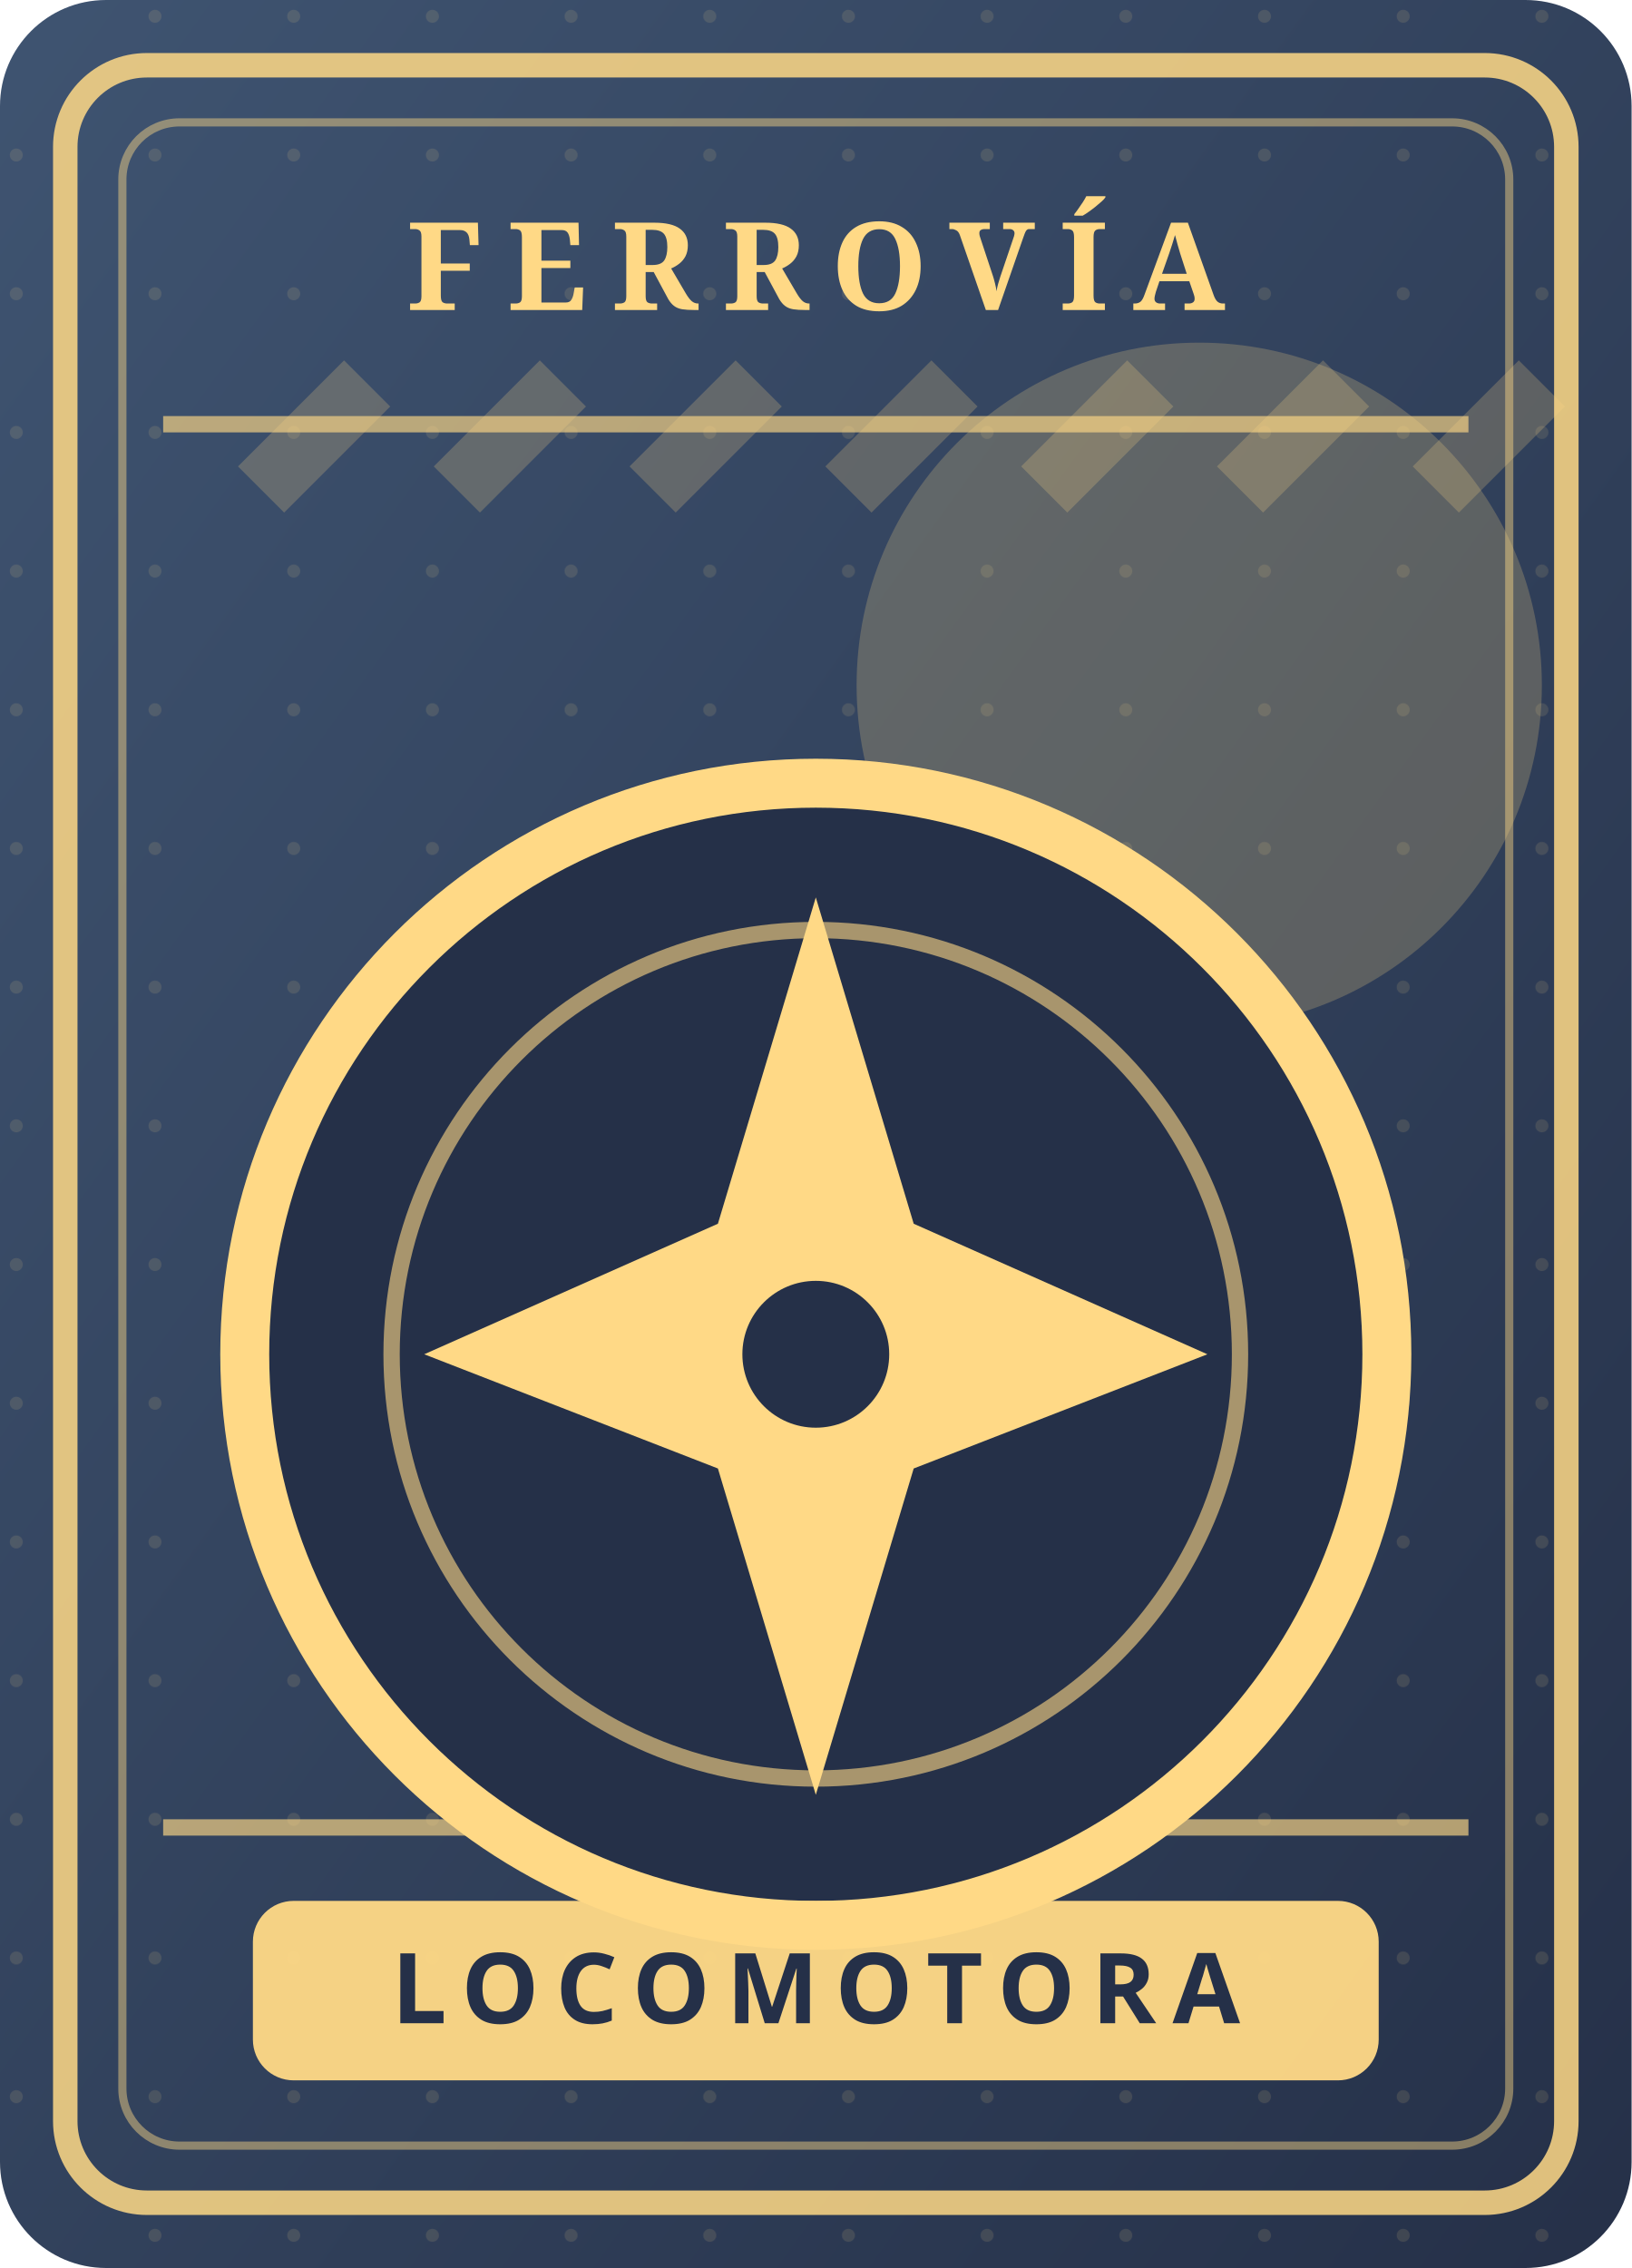
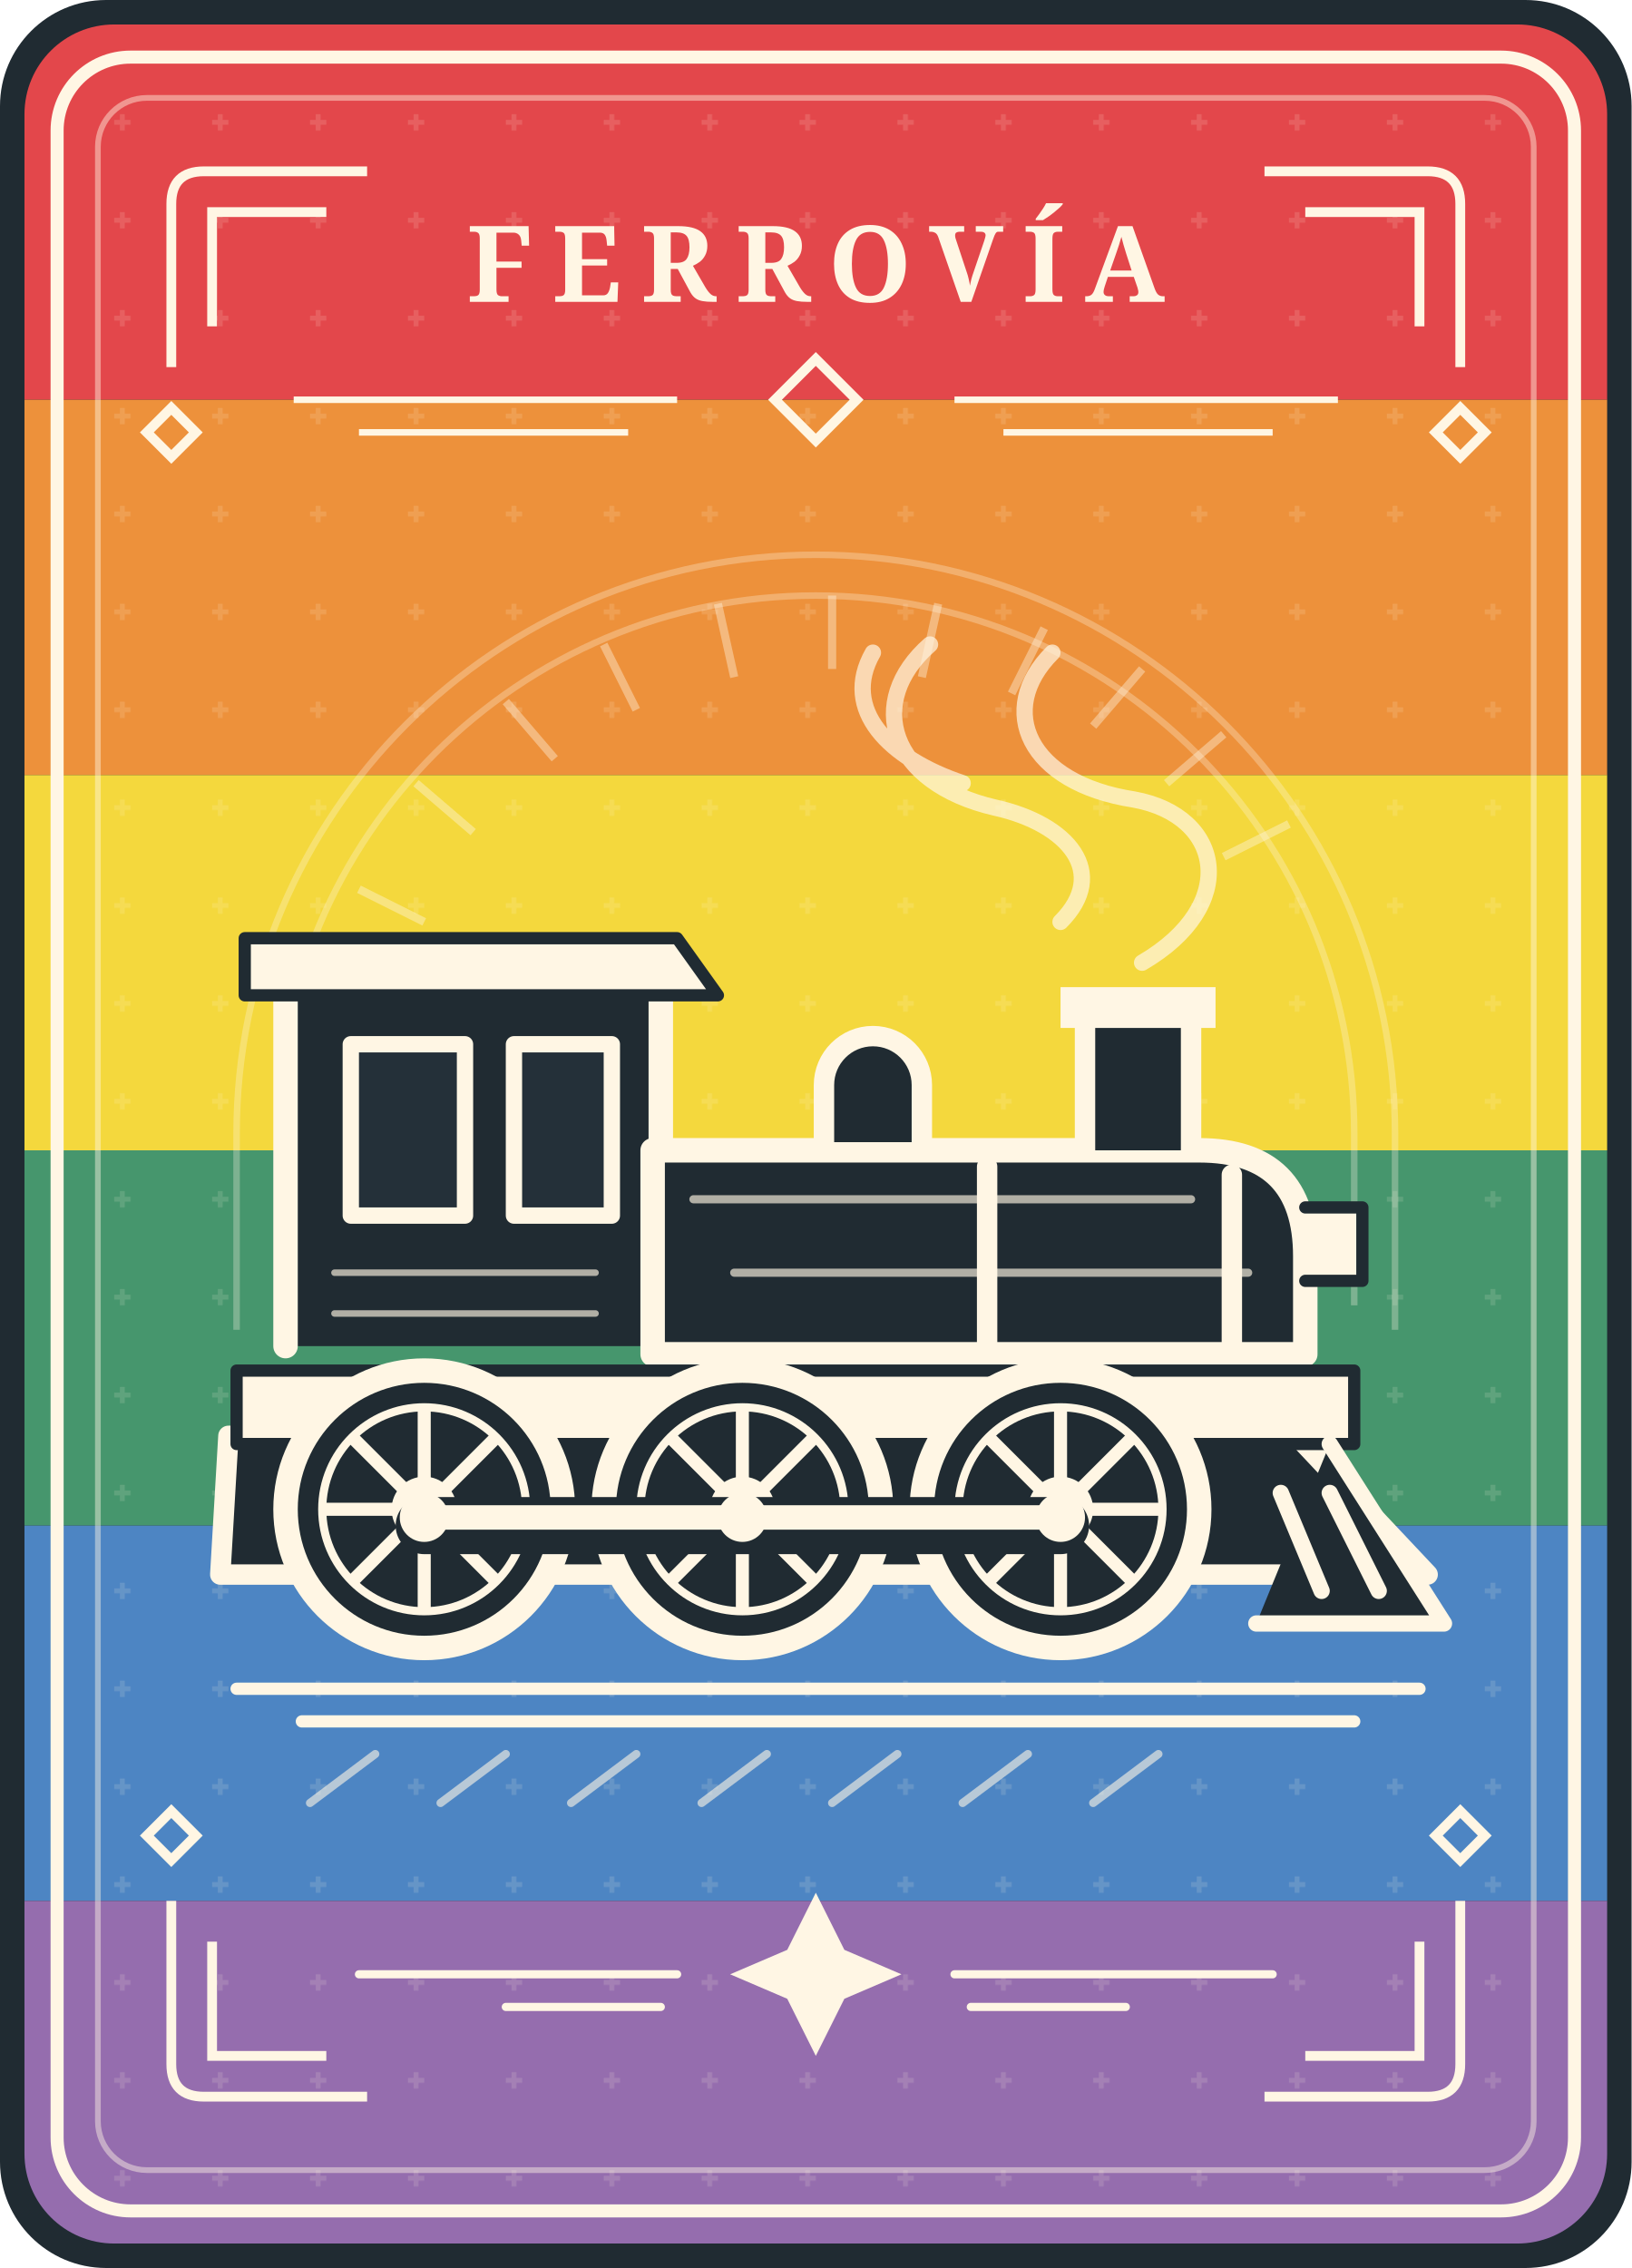
<svg xmlns="http://www.w3.org/2000/svg" viewBox="0 0 200 278" role="img" aria-label="Carta ferroviaria LOCOMOTORA">
  <defs>
-     <linearGradient id="bg" x1="0" y1="0" x2="1" y2="1">
-       <stop stop-color="#3f5471" />
-       <stop offset="1" stop-color="#253048" />
-     </linearGradient>
-     <pattern id="grain" width="17" height="17" patternUnits="userSpaceOnUse">
-       <circle cx="2" cy="2" r=".8" fill="#ffd986" opacity=".12" />
+     <pattern id="engraved-paper" width="12" height="12" patternUnits="userSpaceOnUse">
+       <path d="M2 3h2M3 2v2" fill="none" stroke="#fff6e4" stroke-width=".6" opacity=".14" />
    </pattern>
+     <path id="corner" d="M21 45V25q0-4 4-4h20M26 40V26h14M18 53l3-3 3 3-3 3Z" />
  </defs>
-   <rect width="200" height="278" rx="13" fill="url(#bg)" />
-   <rect width="200" height="278" rx="13" fill="url(#grain)" />
-   <rect x="8" y="8" width="184" height="262" rx="10" fill="none" stroke="#ffd986" stroke-width="3" opacity=".85" />
-   <rect x="15" y="15" width="170" height="248" rx="7" fill="none" stroke="#ffd986" stroke-opacity=".45" />
-   <path d="M20 52H180M20 224H180" stroke="#ffd986" stroke-width="2" opacity=".65" />
-   <path d="M32 60 l13 -13" stroke="#ffd986" stroke-opacity=".22" stroke-width="8" />
-   <path d="M56 60 l13 -13" stroke="#ffd986" stroke-opacity=".22" stroke-width="8" />
-   <path d="M80 60 l13 -13" stroke="#ffd986" stroke-opacity=".22" stroke-width="8" />
-   <path d="M104 60 l13 -13" stroke="#ffd986" stroke-opacity=".22" stroke-width="8" />
-   <path d="M128 60 l13 -13" stroke="#ffd986" stroke-opacity=".22" stroke-width="8" />
-   <path d="M152 60 l13 -13" stroke="#ffd986" stroke-opacity=".22" stroke-width="8" />
-   <path d="M176 60 l13 -13" stroke="#ffd986" stroke-opacity=".22" stroke-width="8" />
-   <circle cx="147" cy="84" r="42" fill="#ffd986" opacity=".22" />
-   <g transform="translate(100 166)">
-     <circle r="70" fill="#253048" stroke="#ffd986" stroke-width="6" />
-     <circle r="52" stroke="#ffd986" stroke-opacity=".6" fill="none" stroke-width="2" />
-     <path d="M0 -56 L12 -16 48 0 12 14 0 54 -12 14 -48 0 -12 -16Z" fill="#ffd986" />
-     <circle r="9" fill="#253048" />
+   <rect width="200" height="278" rx="13" fill="#202b32" />
+   <defs>
+     <clipPath id="rainbow-clip">
+       <rect x="3" y="3" width="194" height="272" rx="11" />
+     </clipPath>
+   </defs>
+   <g id="rainbow-field" clip-path="url(#rainbow-clip)">
+     <rect x="3" y="3" width="194" height="46" fill="#e3474b" />
+     <rect x="3" y="49" width="194" height="46" fill="#ed913b" />
+     <rect x="3" y="95" width="194" height="46" fill="#f4d83d" />
+     <rect x="3" y="141" width="194" height="46" fill="#46966d" />
+     <rect x="3" y="187" width="194" height="46" fill="#4d85c3" />
+     <rect x="3" y="233" width="194" height="46" fill="#956dae" />
  </g>
-   <rect x="31" y="233" width="138" height="22" rx="5" fill="#ffd986" opacity=".95" />
-   <text x="100" y="248" text-anchor="middle" font-family="system-ui,sans-serif" font-weight="900" font-size="12" letter-spacing="2" fill="#253048">LOCOMOTORA</text>
-   <text x="100" y="38" text-anchor="middle" font-family="Georgia,serif" font-size="15" font-weight="bold" letter-spacing="3" fill="#ffd986">FERROVÍA</text>
+   <rect x="7" y="7" width="186" height="264" rx="9" fill="url(#engraved-paper)" stroke="#fff6e4" stroke-width="1.6" />
+   <rect x="12" y="12" width="176" height="254" rx="6" fill="none" stroke="#fff6e4" stroke-opacity=".45" stroke-width=".7" />
+   <g fill="none" stroke="#fff6e4" stroke-width="1.2">
+     <use href="#corner" />
+     <use href="#corner" transform="translate(200 0) scale(-1 1)" />
+     <use href="#corner" transform="translate(0 278) scale(1 -1)" />
+     <use href="#corner" transform="translate(200 278) scale(-1 -1)" />
+   </g>
+   <text x="100" y="37" text-anchor="middle" font-family="Georgia,serif" font-weight="bold" font-size="13" letter-spacing="2.4" fill="#fff6e4">FERROVÍA</text>
+   <g fill="none" stroke="#fff6e4">
+     <path d="M36 49H83m34 0h47M44 53H77m46 0h33" stroke-width=".8" />
+     <path d="M100 44l5 5-5 5-5-5Z" stroke-width="1.2" />
+     <path d="M29 163V139a71 71 0 0 1 142 0v24M34 160V139a66 66 0 0 1 132 0v21" opacity=".3" stroke-width=".8" />
+     <path d="M44 109l8 4m-1-17 7 6m4-16 6 7m6-14 4 8m10-13 2 9m12-10v9m13-8-2 9m15-6-4 8m16-3-6 7m16 1-7 6m15 5-8 4" opacity=".4" stroke-width="1" />
+   </g>
+   <g id="steam-engraving" fill="none" stroke="#fff6e4" stroke-linecap="round">
+     <path d="M140 118c12-7 10-18-1-20-13-2-17-11-10-18M130 113c6-6 1-12-8-14-13-3-16-13-8-20M118 96c-9-3-15-9-11-16" stroke-width="2" opacity=".7" />
+   </g>
+   <g id="engraved-locomotive" stroke-linejoin="round" stroke-linecap="round">
+     <path d="M28 176H159l16 17H27Z" fill="#202b32" stroke="#fff6e4" stroke-width="2.5" />
+     <path d="M35 165v-44h46v44" fill="#202b32" stroke="#fff6e4" stroke-width="3" />
+     <path d="M30 122v-7h53l5 7Z" fill="#fff6e4" stroke="#202b32" stroke-width="1.5" />
+     <path d="M43 128H57v21H43Zm20 0H75v21H63Z" fill="#243039" stroke="#fff6e4" stroke-width="2" />
+     <path d="M80 141h67q13 0 13 13v12H80Z" fill="#202b32" stroke="#fff6e4" stroke-width="3" />
+     <path d="M85 147h61m-56 9h63" fill="none" stroke="#fff6e4" stroke-width="1" opacity=".65" />
+     <path d="M101 140v-7a6 6 0 0 1 12 0v7M133 141v-17h13v17" fill="#202b32" stroke="#fff6e4" stroke-width="2.5" />
+     <path d="M130 121h19v5h-19Z" fill="#fff6e4" />
+     <path d="M121 143v22M151 144v22" fill="none" stroke="#fff6e4" stroke-width="2.5" />
+     <path d="M160 148h7v9h-7M29 168H166v9H29Z" fill="#fff6e4" stroke="#202b32" stroke-width="1.5" />
+     <path d="M163 177l14 22h-23m9-16 6 12m-12-12 5 12" fill="#202b32" stroke="#fff6e4" stroke-width="2" />
+     <g transform="translate(52 185)">
+       <circle r="17" fill="#202b32" stroke="#fff6e4" stroke-width="3" />
+       <circle r="12.5" fill="none" stroke="#fff6e4" stroke-width="1" />
+       <path d="M0-12V12M-12 0H12M-8.5-8.5l17 17m-17 0 17-17" stroke="#fff6e4" stroke-width="1.6" />
+       <circle r="4" fill="#fff6e4" />
+     </g>
+     <g transform="translate(91 185)">
+       <circle r="17" fill="#202b32" stroke="#fff6e4" stroke-width="3" />
+       <circle r="12.5" fill="none" stroke="#fff6e4" stroke-width="1" />
+       <path d="M0-12V12M-12 0H12M-8.5-8.5l17 17m-17 0 17-17" stroke="#fff6e4" stroke-width="1.6" />
+       <circle r="4" fill="#fff6e4" />
+     </g>
+     <g transform="translate(130 185)">
+       <circle r="17" fill="#202b32" stroke="#fff6e4" stroke-width="3" />
+       <circle r="12.5" fill="none" stroke="#fff6e4" stroke-width="1" />
+       <path d="M0-12V12M-12 0H12M-8.5-8.5l17 17m-17 0 17-17" stroke="#fff6e4" stroke-width="1.6" />
+       <circle r="4" fill="#fff6e4" />
+     </g>
+     <path d="M52 187H130" fill="none" stroke="#202b32" stroke-width="7" />
+     <path d="M52 186H130" fill="none" stroke="#fff6e4" stroke-width="3" />
+     <g fill="#fff6e4">
+       <circle cx="52" cy="186" r="3" />
+       <circle cx="91" cy="186" r="3" />
+       <circle cx="130" cy="186" r="3" />
+     </g>
+     <path d="M41 156h32m-32 5h32" stroke="#fff6e4" stroke-width=".8" opacity=".65" />
+   </g>
+   <g id="rail-ornament" fill="none" stroke="#fff6e4" stroke-linecap="round">
+     <path d="M29 207H174m-137 4h129" stroke-width="1.5" />
+     <path d="M46 215l-8 6m24-6-8 6m24-6-8 6m24-6-8 6m24-6-8 6m24-6-8 6m24-6-8 6" stroke-width="1" opacity=".6" />
+     <path d="M44 242H83m34 0h39M62 246H81m38 0h19" stroke-width="1" />
+     <path d="M100 232l3.5 7 7 3-7 3-3.5 7-3.5-7-7-3 7-3Z" fill="#fff6e4" stroke="none" />
+   </g>
</svg>
